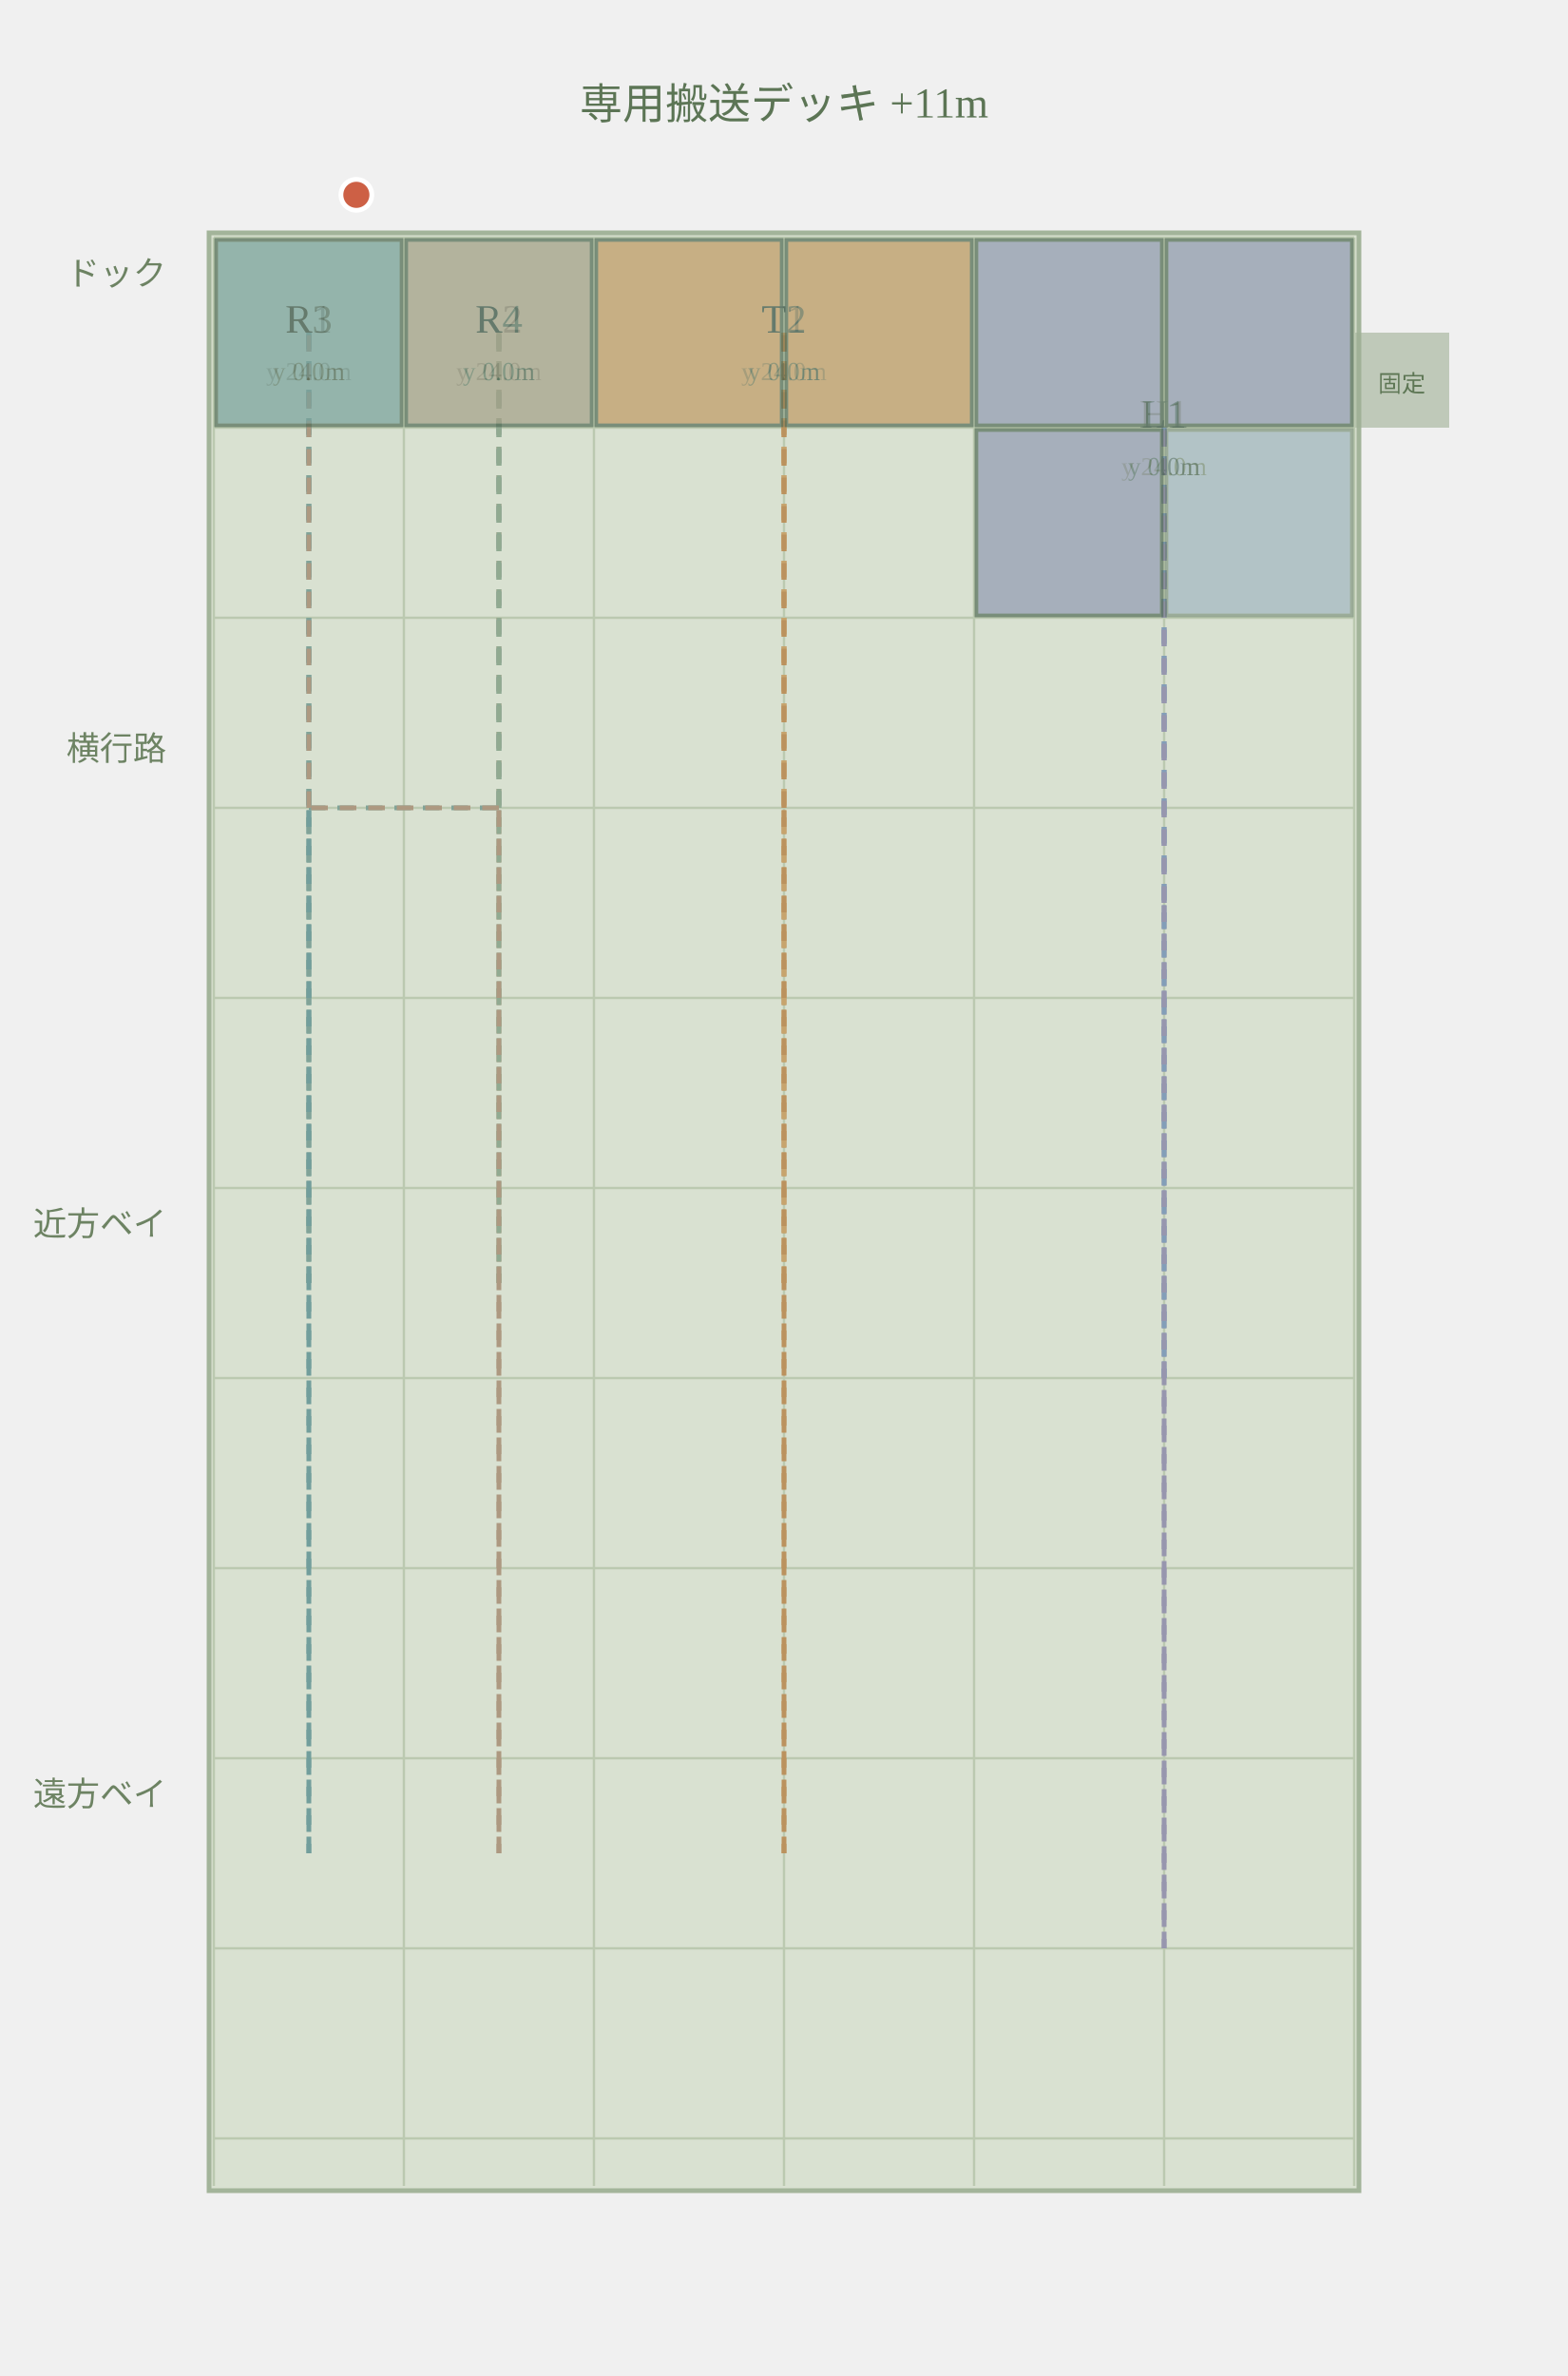
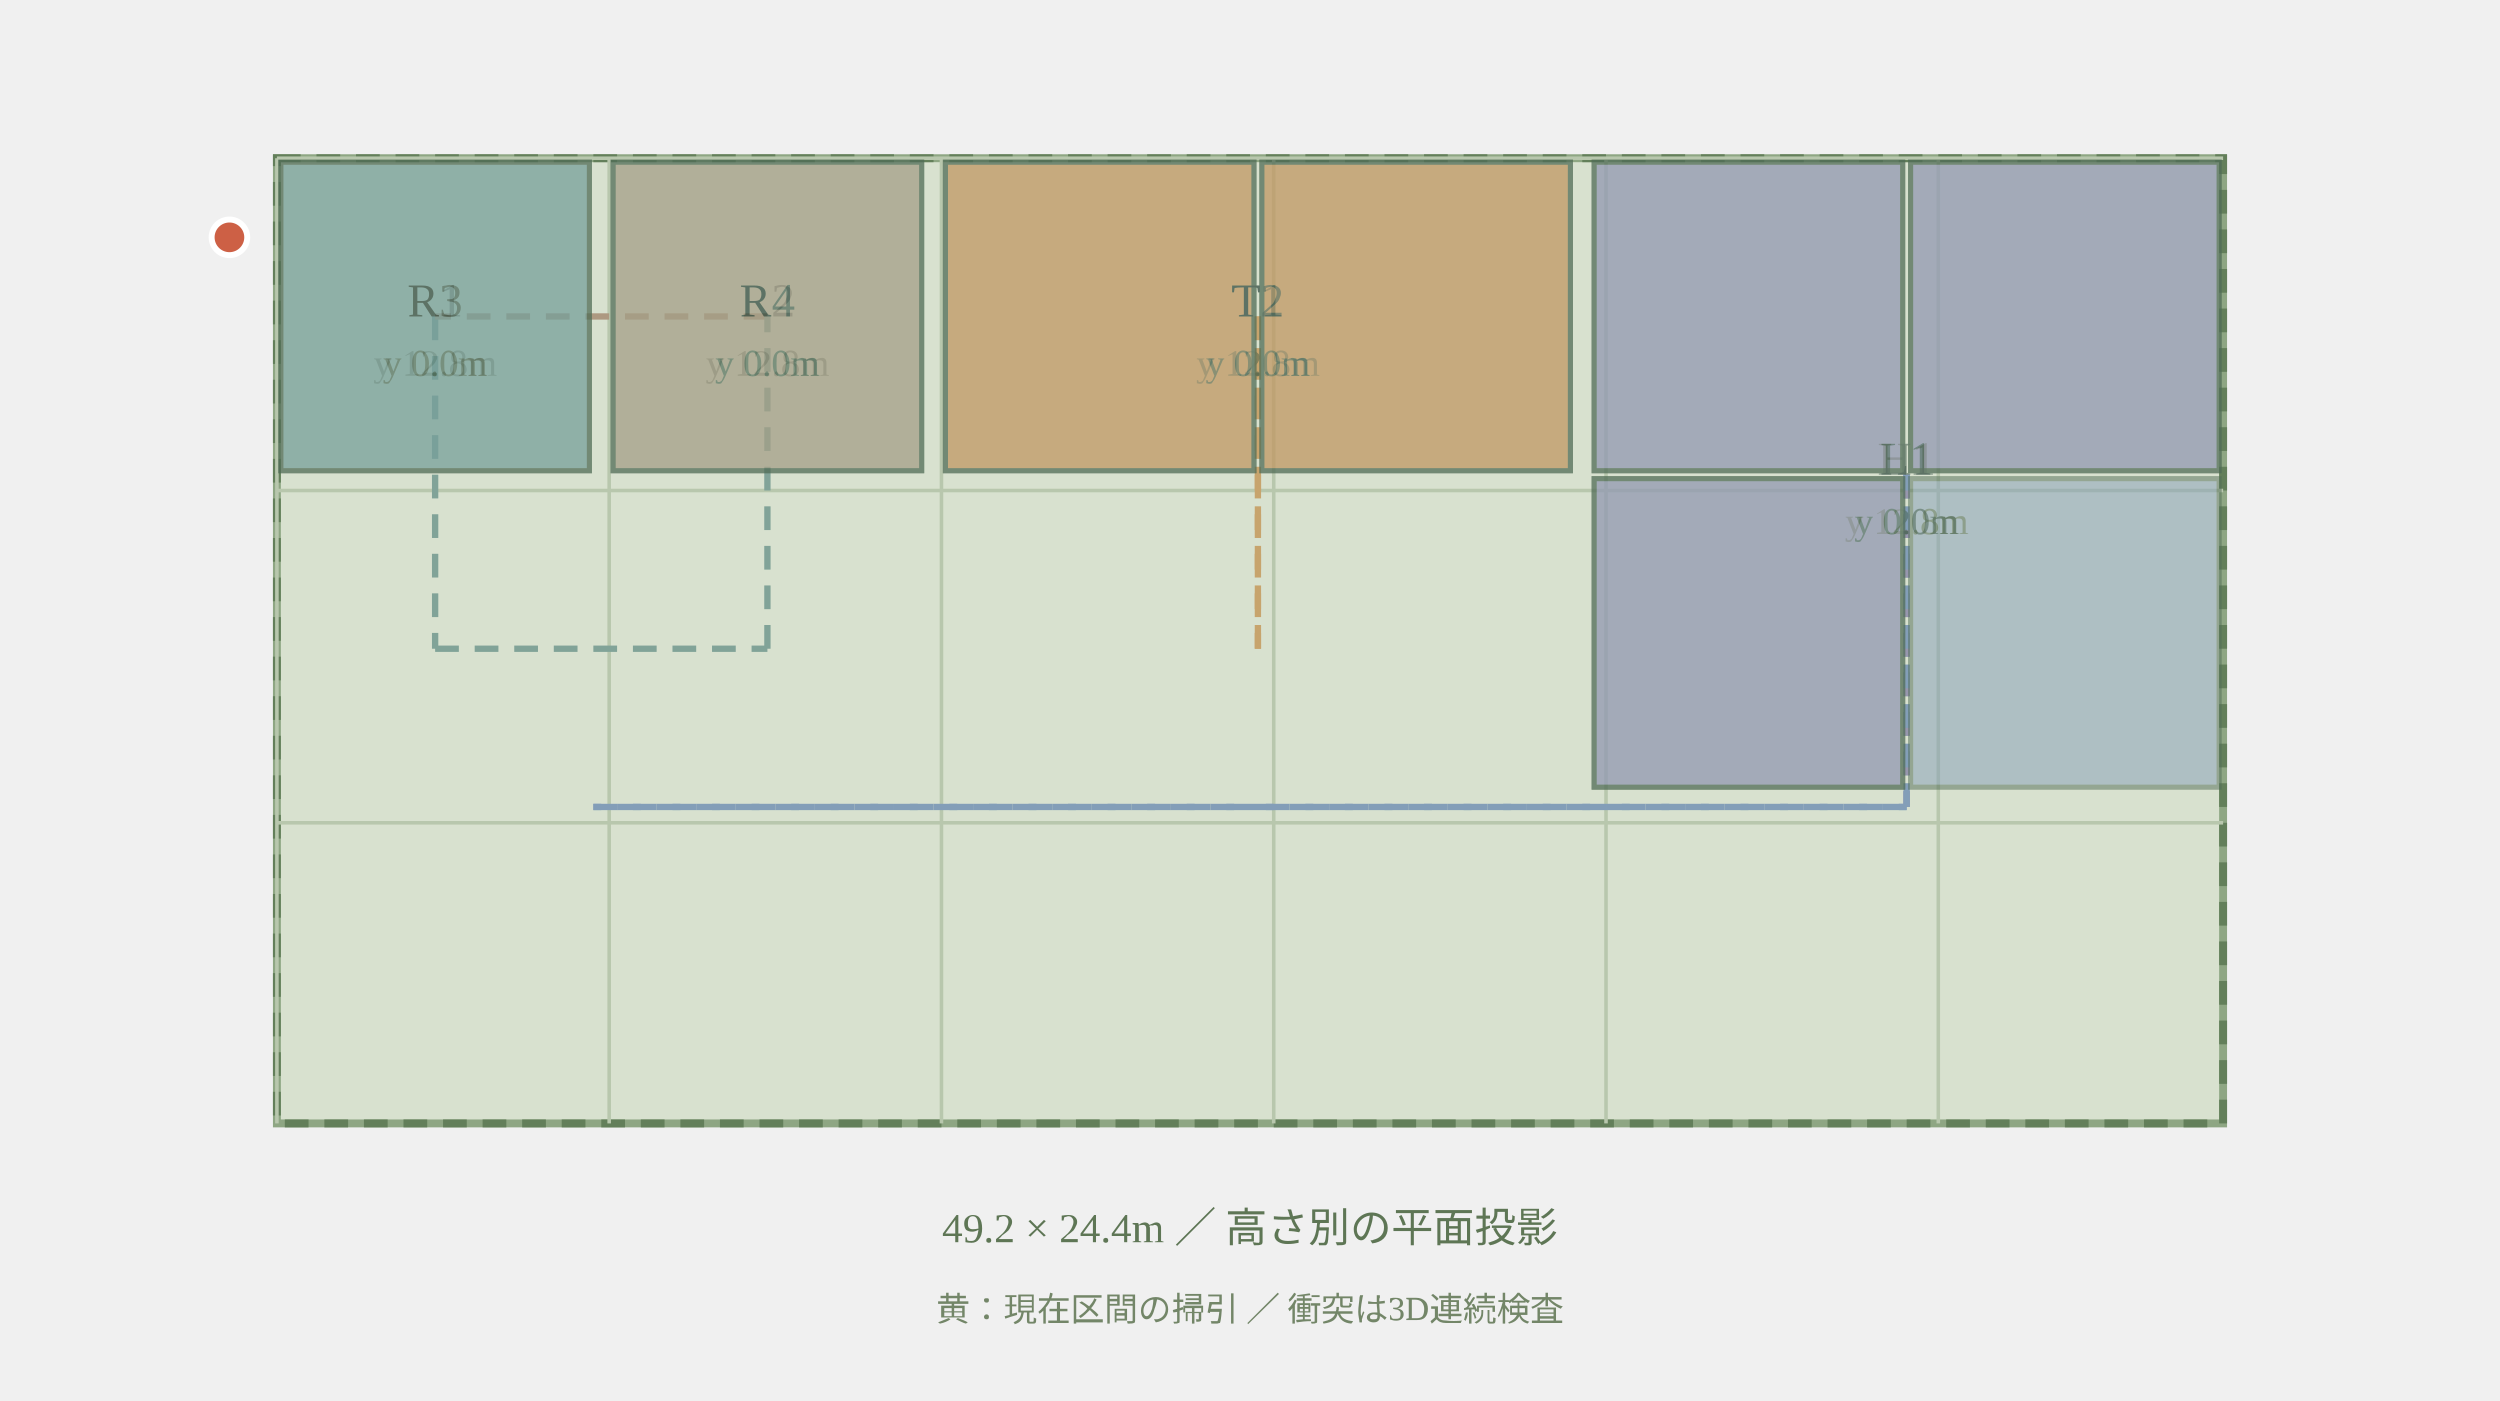
- <svg xmlns="http://www.w3.org/2000/svg" viewBox="-9 -10 66 100" role="img" aria-label="搬送空間の占有と経路">
-   <rect x="-.2" y="-.2" width="48.4" height="82.4" fill="#d9e1d1" stroke="#a3b49a" stroke-width=".2" />
-   <rect x="48" y="4" width="4" height="4" fill="#9faf94" opacity=".6" />
-   <text x="50" y="6.5" text-anchor="middle" font-size="1" fill="#5d7654">固定</text>
-   <line x1="0" y1="0" x2="48" y2="0" stroke="#bbc9b0" stroke-width="0.1" />
-   <line x1="0" y1="8" x2="48" y2="8" stroke="#bbc9b0" stroke-width="0.1" />
-   <line x1="0" y1="16" x2="48" y2="16" stroke="#bbc9b0" stroke-width="0.1" />
-   <line x1="0" y1="24" x2="48" y2="24" stroke="#bbc9b0" stroke-width="0.1" />
-   <line x1="0" y1="32" x2="48" y2="32" stroke="#bbc9b0" stroke-width="0.1" />
-   <line x1="0" y1="40" x2="48" y2="40" stroke="#bbc9b0" stroke-width="0.1" />
-   <line x1="0" y1="48" x2="48" y2="48" stroke="#bbc9b0" stroke-width="0.1" />
-   <line x1="0" y1="56" x2="48" y2="56" stroke="#bbc9b0" stroke-width="0.1" />
-   <line x1="0" y1="64" x2="48" y2="64" stroke="#bbc9b0" stroke-width="0.1" />
-   <line x1="0" y1="72" x2="48" y2="72" stroke="#bbc9b0" stroke-width="0.1" />
-   <line x1="0" y1="80" x2="48" y2="80" stroke="#bbc9b0" stroke-width="0.1" />
-   <line x1="0" y1="0" x2="0" y2="82" stroke="#bbc9b0" stroke-width="0.1" />
-   <line x1="8" y1="0" x2="8" y2="82" stroke="#bbc9b0" stroke-width="0.1" />
-   <line x1="16" y1="0" x2="16" y2="82" stroke="#bbc9b0" stroke-width="0.1" />
-   <line x1="24" y1="0" x2="24" y2="82" stroke="#bbc9b0" stroke-width="0.1" />
-   <line x1="32" y1="0" x2="32" y2="82" stroke="#bbc9b0" stroke-width="0.1" />
-   <line x1="40" y1="0" x2="40" y2="82" stroke="#bbc9b0" stroke-width="0.1" />
-   <line x1="48" y1="0" x2="48" y2="82" stroke="#bbc9b0" stroke-width="0.1" />
-   <text x="24" y="-5" text-anchor="middle" font-size="1.8" fill="#5c7555">専用搬送デッキ +11m</text>
-   <text x="-2" y="2" text-anchor="end" font-size="1.4" fill="#6d8363">ドック</text>
-   <text x="-2" y="22" text-anchor="end" font-size="1.4" fill="#6d8363">横行路</text>
-   <text x="-2" y="42" text-anchor="end" font-size="1.4" fill="#6d8363">近方ベイ</text>
-   <text x="-2" y="66" text-anchor="end" font-size="1.4" fill="#6d8363">遠方ベイ</text>
-   <line x1="4" y1="4" x2="4" y2="4" stroke="#729e9c" stroke-width="0.2" stroke-dasharray=".7 .5" />
-   <line x1="12" y1="4" x2="12" y2="4" stroke="#ad9981" stroke-width="0.2" stroke-dasharray=".7 .5" />
-   <line x1="24" y1="4" x2="24" y2="4" stroke="#bb925e" stroke-width="0.2" stroke-dasharray=".7 .5" />
-   <line x1="40" y1="8" x2="40" y2="8" stroke="#9796ae" stroke-width="0.2" stroke-dasharray=".7 .5" />
-   <line x1="4" y1="4" x2="4" y2="68" stroke="#729e9c" stroke-width="0.2" stroke-dasharray=".7 .5" />
-   <line x1="12" y1="4" x2="12" y2="68" stroke="#ad9981" stroke-width="0.2" stroke-dasharray=".7 .5" />
-   <line x1="24" y1="4" x2="24" y2="68" stroke="#bb925e" stroke-width="0.2" stroke-dasharray=".7 .5" />
-   <line x1="40" y1="8" x2="40" y2="72" stroke="#9796ae" stroke-width="0.2" stroke-dasharray=".7 .5" />
-   <line x1="4" y1="4" x2="4" y2="4" stroke="#81a398" stroke-width="0.2" stroke-dasharray=".7 .5" />
-   <line x1="12" y1="4" x2="12" y2="4" stroke="#91aa91" stroke-width="0.2" stroke-dasharray=".7 .5" />
-   <line x1="24" y1="4" x2="24" y2="4" stroke="#c7a46d" stroke-width="0.2" stroke-dasharray=".7 .5" />
-   <line x1="40" y1="8" x2="40" y2="8" stroke="#839eb8" stroke-width="0.2" stroke-dasharray=".7 .5" />
-   <line x1="4" y1="4" x2="4" y2="44" stroke="#81a398" stroke-width="0.2" stroke-dasharray=".7 .5" />
-   <line x1="12" y1="4" x2="12" y2="44" stroke="#91aa91" stroke-width="0.2" stroke-dasharray=".7 .5" />
-   <line x1="24" y1="4" x2="24" y2="44" stroke="#c7a46d" stroke-width="0.2" stroke-dasharray=".7 .5" />
-   <line x1="40" y1="8" x2="40" y2="48" stroke="#839eb8" stroke-width="0.2" stroke-dasharray=".7 .5" />
-   <line x1="4" y1="44" x2="4" y2="24" stroke="#81a398" stroke-width="0.2" stroke-dasharray=".7 .5" />
-   <line x1="4" y1="24" x2="12" y2="24" stroke="#81a398" stroke-width="0.2" stroke-dasharray=".7 .5" />
-   <line x1="12" y1="24" x2="12" y2="4" stroke="#81a398" stroke-width="0.2" stroke-dasharray=".7 .5" />
-   <line x1="12" y1="4" x2="12" y2="4" stroke="#81a398" stroke-width="0.2" stroke-dasharray=".7 .5" />
-   <line x1="12" y1="44" x2="12" y2="24" stroke="#91aa91" stroke-width="0.2" stroke-dasharray=".7 .5" />
-   <line x1="12" y1="24" x2="12" y2="4" stroke="#91aa91" stroke-width="0.2" stroke-dasharray=".7 .5" />
-   <line x1="12" y1="4" x2="12" y2="4" stroke="#91aa91" stroke-width="0.2" stroke-dasharray=".7 .5" />
-   <line x1="24" y1="44" x2="24" y2="24" stroke="#c7a46d" stroke-width="0.2" stroke-dasharray=".7 .5" />
-   <line x1="24" y1="24" x2="24" y2="4" stroke="#c7a46d" stroke-width="0.2" stroke-dasharray=".7 .5" />
-   <line x1="24" y1="4" x2="24" y2="4" stroke="#c7a46d" stroke-width="0.2" stroke-dasharray=".7 .5" />
-   <line x1="40" y1="48" x2="40" y2="28" stroke="#839eb8" stroke-width="0.2" stroke-dasharray=".7 .5" />
-   <line x1="40" y1="28" x2="40" y2="8" stroke="#839eb8" stroke-width="0.2" stroke-dasharray=".7 .5" />
-   <line x1="40" y1="8" x2="40" y2="8" stroke="#839eb8" stroke-width="0.2" stroke-dasharray=".7 .5" />
-   <line x1="4" y1="68" x2="4" y2="24" stroke="#729e9c" stroke-width="0.2" stroke-dasharray=".7 .5" />
-   <line x1="4" y1="24" x2="4" y2="4" stroke="#729e9c" stroke-width="0.2" stroke-dasharray=".7 .5" />
-   <line x1="4" y1="4" x2="4" y2="4" stroke="#729e9c" stroke-width="0.2" stroke-dasharray=".7 .5" />
-   <line x1="12" y1="68" x2="12" y2="24" stroke="#ad9981" stroke-width="0.2" stroke-dasharray=".7 .5" />
-   <line x1="12" y1="24" x2="4" y2="24" stroke="#ad9981" stroke-width="0.2" stroke-dasharray=".7 .5" />
-   <line x1="4" y1="24" x2="4" y2="4" stroke="#ad9981" stroke-width="0.2" stroke-dasharray=".7 .5" />
-   <line x1="4" y1="4" x2="4" y2="4" stroke="#ad9981" stroke-width="0.2" stroke-dasharray=".7 .5" />
-   <line x1="24" y1="68" x2="24" y2="24" stroke="#bb925e" stroke-width="0.2" stroke-dasharray=".7 .5" />
-   <line x1="24" y1="24" x2="24" y2="4" stroke="#bb925e" stroke-width="0.2" stroke-dasharray=".7 .5" />
-   <line x1="24" y1="4" x2="24" y2="4" stroke="#bb925e" stroke-width="0.2" stroke-dasharray=".7 .5" />
-   <line x1="40" y1="72" x2="40" y2="28" stroke="#9796ae" stroke-width="0.2" stroke-dasharray=".7 .5" />
-   <line x1="40" y1="28" x2="40" y2="8" stroke="#9796ae" stroke-width="0.2" stroke-dasharray=".7 .5" />
-   <line x1="40" y1="8" x2="40" y2="8" stroke="#9796ae" stroke-width="0.2" stroke-dasharray=".7 .5" />
-   <g data-id="R1" transform="translate(0 0)" opacity="0.45">
-     <rect x="0.1" y="0.1" width="7.8" height="7.8" fill="#81a398" stroke="#4f6b55" stroke-width=".15" />
-     <text x="4" y="4" text-anchor="middle" font-size="1.7" fill="#334e41">R1</text>
-     <text x="4" y="6" text-anchor="middle" font-size="1.1" fill="#425d49">y 24.0m</text>
+ <svg xmlns="http://www.w3.org/2000/svg" viewBox="-7 -4 63.2 35.4" role="img" aria-label="搬送範囲・途中の掃引領域・高さ別占有">
+   <rect x="0" y="0" width="49.2" height="24.4" fill="#d8e1cf" stroke="#8ea683" stroke-width=".2" />
+   <rect x="0" y="0" width="49.2" height="24.4" fill="none" stroke="#637f5a" stroke-width=".2" stroke-dasharray=".6 .4" />
+   <line x1="0" y1="0" x2="49.2" y2="0" stroke="#b8c7ad" stroke-width="0.09" />
+   <line x1="0" y1="8.4" x2="49.2" y2="8.4" stroke="#b8c7ad" stroke-width="0.09" />
+   <line x1="0" y1="16.8" x2="49.2" y2="16.8" stroke="#b8c7ad" stroke-width="0.09" />
+   <line x1="0" y1="0" x2="0" y2="24.4" stroke="#b8c7ad" stroke-width="0.09" />
+   <line x1="8.4" y1="0" x2="8.4" y2="24.4" stroke="#b8c7ad" stroke-width="0.09" />
+   <line x1="16.8" y1="0" x2="16.8" y2="24.4" stroke="#b8c7ad" stroke-width="0.09" />
+   <line x1="25.2" y1="0" x2="25.2" y2="24.4" stroke="#b8c7ad" stroke-width="0.09" />
+   <line x1="33.6" y1="0" x2="33.6" y2="24.4" stroke="#b8c7ad" stroke-width="0.09" />
+   <line x1="42" y1="0" x2="42" y2="24.4" stroke="#b8c7ad" stroke-width="0.09" />
+   <line x1="4" y1="4" x2="4" y2="4" stroke="#81a398" stroke-width="0.16" stroke-dasharray=".6 .4" />
+   <line x1="24.8" y1="4" x2="24.8" y2="4" stroke="#c7a46d" stroke-width="0.16" stroke-dasharray=".6 .4" />
+   <line x1="4" y1="4" x2="4" y2="12.4" stroke="#81a398" stroke-width="0.16" stroke-dasharray=".6 .4" />
+   <line x1="24.8" y1="4" x2="24.8" y2="12.4" stroke="#c7a46d" stroke-width="0.16" stroke-dasharray=".6 .4" />
+   <line x1="4" y1="4" x2="4" y2="4" stroke="#729e9c" stroke-width="0.16" stroke-dasharray=".6 .4" />
+   <line x1="24.8" y1="4" x2="24.8" y2="4" stroke="#bb925e" stroke-width="0.16" stroke-dasharray=".6 .4" />
+   <line x1="4" y1="4" x2="4" y2="4" stroke="#729e9c" stroke-width="0.16" stroke-dasharray=".6 .4" />
+   <line x1="24.8" y1="4" x2="24.8" y2="4" stroke="#bb925e" stroke-width="0.16" stroke-dasharray=".6 .4" />
+   <line x1="12.4" y1="4" x2="12.4" y2="4" stroke="#ad9981" stroke-width="0.16" stroke-dasharray=".6 .4" />
+   <line x1="24.8" y1="12.4" x2="24.8" y2="4" stroke="#c7a46d" stroke-width="0.16" stroke-dasharray=".6 .4" />
+   <line x1="12.4" y1="4" x2="12.4" y2="4" stroke="#ad9981" stroke-width="0.16" stroke-dasharray=".6 .4" />
+   <line x1="24.8" y1="4" x2="24.8" y2="4" stroke="#c7a46d" stroke-width="0.16" stroke-dasharray=".6 .4" />
+   <line x1="12.4" y1="4" x2="4" y2="4" stroke="#ad9981" stroke-width="0.16" stroke-dasharray=".6 .4" />
+   <line x1="24.8" y1="4" x2="24.8" y2="4" stroke="#c7a46d" stroke-width="0.16" stroke-dasharray=".6 .4" />
+   <line x1="4" y1="4" x2="4" y2="4" stroke="#ad9981" stroke-width="0.16" stroke-dasharray=".6 .4" />
+   <line x1="12.4" y1="4" x2="12.4" y2="4" stroke="#91aa91" stroke-width="0.16" stroke-dasharray=".6 .4" />
+   <line x1="12.4" y1="4" x2="12.4" y2="4" stroke="#91aa91" stroke-width="0.16" stroke-dasharray=".6 .4" />
+   <line x1="4" y1="12.4" x2="12.4" y2="12.4" stroke="#81a398" stroke-width="0.16" stroke-dasharray=".6 .4" />
+   <line x1="12.4" y1="12.4" x2="12.4" y2="4" stroke="#81a398" stroke-width="0.16" stroke-dasharray=".6 .4" />
+   <line x1="12.4" y1="4" x2="12.4" y2="4" stroke="#81a398" stroke-width="0.16" stroke-dasharray=".6 .4" />
+   <line x1="41.2" y1="8" x2="41.2" y2="8" stroke="#839eb8" stroke-width="0.16" stroke-dasharray=".6 .4" />
+   <line x1="41.2" y1="8" x2="41.2" y2="16.4" stroke="#839eb8" stroke-width="0.16" stroke-dasharray=".6 .4" />
+   <line x1="41.2" y1="16.4" x2="8" y2="16.4" stroke="#839eb8" stroke-width="0.16" stroke-dasharray=".6 .4" />
+   <line x1="41.2" y1="8" x2="41.2" y2="8" stroke="#9796ae" stroke-width="0.16" stroke-dasharray=".6 .4" />
+   <line x1="41.2" y1="8" x2="41.2" y2="16.4" stroke="#9796ae" stroke-width="0.16" stroke-dasharray=".6 .4" />
+   <line x1="41.2" y1="16.4" x2="41.2" y2="16.4" stroke="#9796ae" stroke-width="0.16" stroke-dasharray=".6 .4" />
+   <line x1="8" y1="16.4" x2="41.2" y2="16.4" stroke="#839eb8" stroke-width="0.16" stroke-dasharray=".6 .4" />
+   <line x1="41.2" y1="16.4" x2="41.2" y2="8" stroke="#839eb8" stroke-width="0.16" stroke-dasharray=".6 .4" />
+   <line x1="41.2" y1="8" x2="41.2" y2="8" stroke="#839eb8" stroke-width="0.16" stroke-dasharray=".6 .4" />
+   <g data-id="R1" transform="translate(0 0)" opacity="0.5">
+     <rect x="0.1" y="0.1" width="7.8" height="7.8" fill="#81a398" stroke="#506c55" stroke-width=".13" />
+     <text x="4" y="4" text-anchor="middle" font-size="1.2" fill="#334e41">R1</text>
+     <text x="4" y="5.5" text-anchor="middle" font-size=".95" fill="#425d49">y 12.8m</text>
  </g>
-   <g data-id="R2" transform="translate(8 0)" opacity="0.45">
-     <rect x="0.1" y="0.1" width="7.8" height="7.8" fill="#91aa91" stroke="#4f6b55" stroke-width=".15" />
-     <text x="4" y="4" text-anchor="middle" font-size="1.7" fill="#334e41">R2</text>
-     <text x="4" y="6" text-anchor="middle" font-size="1.1" fill="#425d49">y 24.0m</text>
+   <g data-id="R2" transform="translate(8.4 0)" opacity="0.5">
+     <rect x="0.1" y="0.1" width="7.8" height="7.8" fill="#91aa91" stroke="#506c55" stroke-width=".13" />
+     <text x="4" y="4" text-anchor="middle" font-size="1.2" fill="#334e41">R2</text>
+     <text x="4" y="5.5" text-anchor="middle" font-size=".95" fill="#425d49">y 12.8m</text>
  </g>
-   <g data-id="R3" transform="translate(0 0)" opacity="0.45">
-     <rect x="0.1" y="0.1" width="7.8" height="7.8" fill="#729e9c" stroke="#4f6b55" stroke-width=".15" />
-     <text x="4" y="4" text-anchor="middle" font-size="1.7" fill="#334e41">R3</text>
-     <text x="4" y="6" text-anchor="middle" font-size="1.1" fill="#425d49">y 0.0m</text>
+   <g data-id="R3" transform="translate(0 0)" opacity="0.5">
+     <rect x="0.1" y="0.1" width="7.8" height="7.8" fill="#729e9c" stroke="#506c55" stroke-width=".13" />
+     <text x="4" y="4" text-anchor="middle" font-size="1.2" fill="#334e41">R3</text>
+     <text x="4" y="5.5" text-anchor="middle" font-size=".95" fill="#425d49">y 0.0m</text>
  </g>
-   <g data-id="R4" transform="translate(8 0)" opacity="0.45">
-     <rect x="0.1" y="0.1" width="7.8" height="7.8" fill="#ad9981" stroke="#4f6b55" stroke-width=".15" />
-     <text x="4" y="4" text-anchor="middle" font-size="1.7" fill="#334e41">R4</text>
-     <text x="4" y="6" text-anchor="middle" font-size="1.1" fill="#425d49">y 0.0m</text>
+   <g data-id="R4" transform="translate(8.4 0)" opacity="0.5">
+     <rect x="0.1" y="0.1" width="7.8" height="7.8" fill="#ad9981" stroke="#506c55" stroke-width=".13" />
+     <text x="4" y="4" text-anchor="middle" font-size="1.2" fill="#334e41">R4</text>
+     <text x="4" y="5.5" text-anchor="middle" font-size=".95" fill="#425d49">y 0.0m</text>
  </g>
-   <g data-id="T1" transform="translate(16 0)" opacity="0.45">
-     <rect x="0.1" y="0.1" width="7.8" height="7.8" fill="#c7a46d" stroke="#4f6b55" stroke-width=".15" />
-     <rect x="8.1" y="0.1" width="7.8" height="7.8" fill="#c7a46d" stroke="#4f6b55" stroke-width=".15" />
-     <text x="8" y="4" text-anchor="middle" font-size="1.7" fill="#334e41">T1</text>
-     <text x="8" y="6" text-anchor="middle" font-size="1.1" fill="#425d49">y 24.0m</text>
+   <g data-id="T1" transform="translate(16.8 0)" opacity="0.5">
+     <rect x="0.1" y="0.1" width="7.8" height="7.8" fill="#c7a46d" stroke="#506c55" stroke-width=".13" />
+     <rect x="8.1" y="0.1" width="7.8" height="7.8" fill="#c7a46d" stroke="#506c55" stroke-width=".13" />
+     <text x="8" y="4" text-anchor="middle" font-size="1.2" fill="#334e41">T1</text>
+     <text x="8" y="5.5" text-anchor="middle" font-size=".95" fill="#425d49">y 12.8m</text>
  </g>
-   <g data-id="T2" transform="translate(16 0)" opacity="0.45">
-     <rect x="0.1" y="0.1" width="7.8" height="7.8" fill="#bb925e" stroke="#4f6b55" stroke-width=".15" />
-     <rect x="8.1" y="0.1" width="7.8" height="7.8" fill="#bb925e" stroke="#4f6b55" stroke-width=".15" />
-     <text x="8" y="4" text-anchor="middle" font-size="1.7" fill="#334e41">T2</text>
-     <text x="8" y="6" text-anchor="middle" font-size="1.1" fill="#425d49">y 0.0m</text>
+   <g data-id="T2" transform="translate(16.8 0)" opacity="0.5">
+     <rect x="0.1" y="0.1" width="7.8" height="7.8" fill="#bb925e" stroke="#506c55" stroke-width=".13" />
+     <rect x="8.1" y="0.1" width="7.8" height="7.8" fill="#bb925e" stroke="#506c55" stroke-width=".13" />
+     <text x="8" y="4" text-anchor="middle" font-size="1.2" fill="#334e41">T2</text>
+     <text x="8" y="5.5" text-anchor="middle" font-size=".95" fill="#425d49">y 0.0m</text>
  </g>
-   <g data-id="H1" transform="translate(32 0)" opacity="0.45">
-     <rect x="0.1" y="0.1" width="7.8" height="7.8" fill="#839eb8" stroke="#4f6b55" stroke-width=".15" />
-     <rect x="8.1" y="0.1" width="7.8" height="7.8" fill="#839eb8" stroke="#4f6b55" stroke-width=".15" />
-     <rect x="0.1" y="8.1" width="7.8" height="7.8" fill="#839eb8" stroke="#4f6b55" stroke-width=".15" />
-     <rect x="8.1" y="8.1" width="7.8" height="7.8" fill="#839eb8" stroke="#4f6b55" stroke-width=".15" />
-     <text x="8" y="8" text-anchor="middle" font-size="1.7" fill="#334e41">H1</text>
-     <text x="8" y="10" text-anchor="middle" font-size="1.1" fill="#425d49">y 24.0m</text>
+   <g data-id="H1" transform="translate(33.2 0)" opacity="0.5">
+     <rect x="0.1" y="0.1" width="7.8" height="7.8" fill="#839eb8" stroke="#506c55" stroke-width=".13" />
+     <rect x="8.1" y="0.1" width="7.8" height="7.8" fill="#839eb8" stroke="#506c55" stroke-width=".13" />
+     <rect x="0.1" y="8.1" width="7.8" height="7.8" fill="#839eb8" stroke="#506c55" stroke-width=".13" />
+     <rect x="8.1" y="8.1" width="7.8" height="7.8" fill="#839eb8" stroke="#506c55" stroke-width=".13" />
+     <text x="8" y="8" text-anchor="middle" font-size="1.2" fill="#334e41">H1</text>
+     <text x="8" y="9.5" text-anchor="middle" font-size=".95" fill="#425d49">y 12.8m</text>
  </g>
-   <g data-id="L1" transform="translate(32 0)" opacity="0.45">
-     <rect x="0.1" y="0.1" width="7.8" height="7.8" fill="#9796ae" stroke="#4f6b55" stroke-width=".15" />
-     <rect x="8.1" y="0.1" width="7.8" height="7.8" fill="#9796ae" stroke="#4f6b55" stroke-width=".15" />
-     <rect x="0.1" y="8.1" width="7.8" height="7.8" fill="#9796ae" stroke="#4f6b55" stroke-width=".15" />
-     <text x="8" y="8" text-anchor="middle" font-size="1.7" fill="#334e41">L1</text>
-     <text x="8" y="10" text-anchor="middle" font-size="1.1" fill="#425d49">y 0.0m</text>
+   <g data-id="L1" transform="translate(33.2 0)" opacity="0.5">
+     <rect x="0.1" y="0.1" width="7.8" height="7.8" fill="#9796ae" stroke="#506c55" stroke-width=".13" />
+     <rect x="8.1" y="0.1" width="7.8" height="7.8" fill="#9796ae" stroke="#506c55" stroke-width=".13" />
+     <rect x="0.1" y="8.1" width="7.8" height="7.8" fill="#9796ae" stroke="#506c55" stroke-width=".13" />
+     <text x="8" y="8" text-anchor="middle" font-size="1.2" fill="#334e41">L1</text>
+     <text x="8" y="9.5" text-anchor="middle" font-size=".95" fill="#425d49">y 0.0m</text>
  </g>
-   <circle cx="6" cy="-1.8" r=".65" fill="#cd6045" stroke="#fff" stroke-width=".2" />
+   <circle cx="-1.2" cy="2" r=".45" fill="#cd6045" stroke="#fff" stroke-width=".15" />
+   <text x="24.6" y="27.4" text-anchor="middle" font-size="1.05" fill="#5e7655">49.2 × 24.4m ／ 高さ別の平面投影</text>
+   <text x="24.6" y="29.4" text-anchor="middle" font-size=".85" fill="#738668">黄：現在区間の掃引 ／ 衝突は3D連続検査</text>
</svg>
